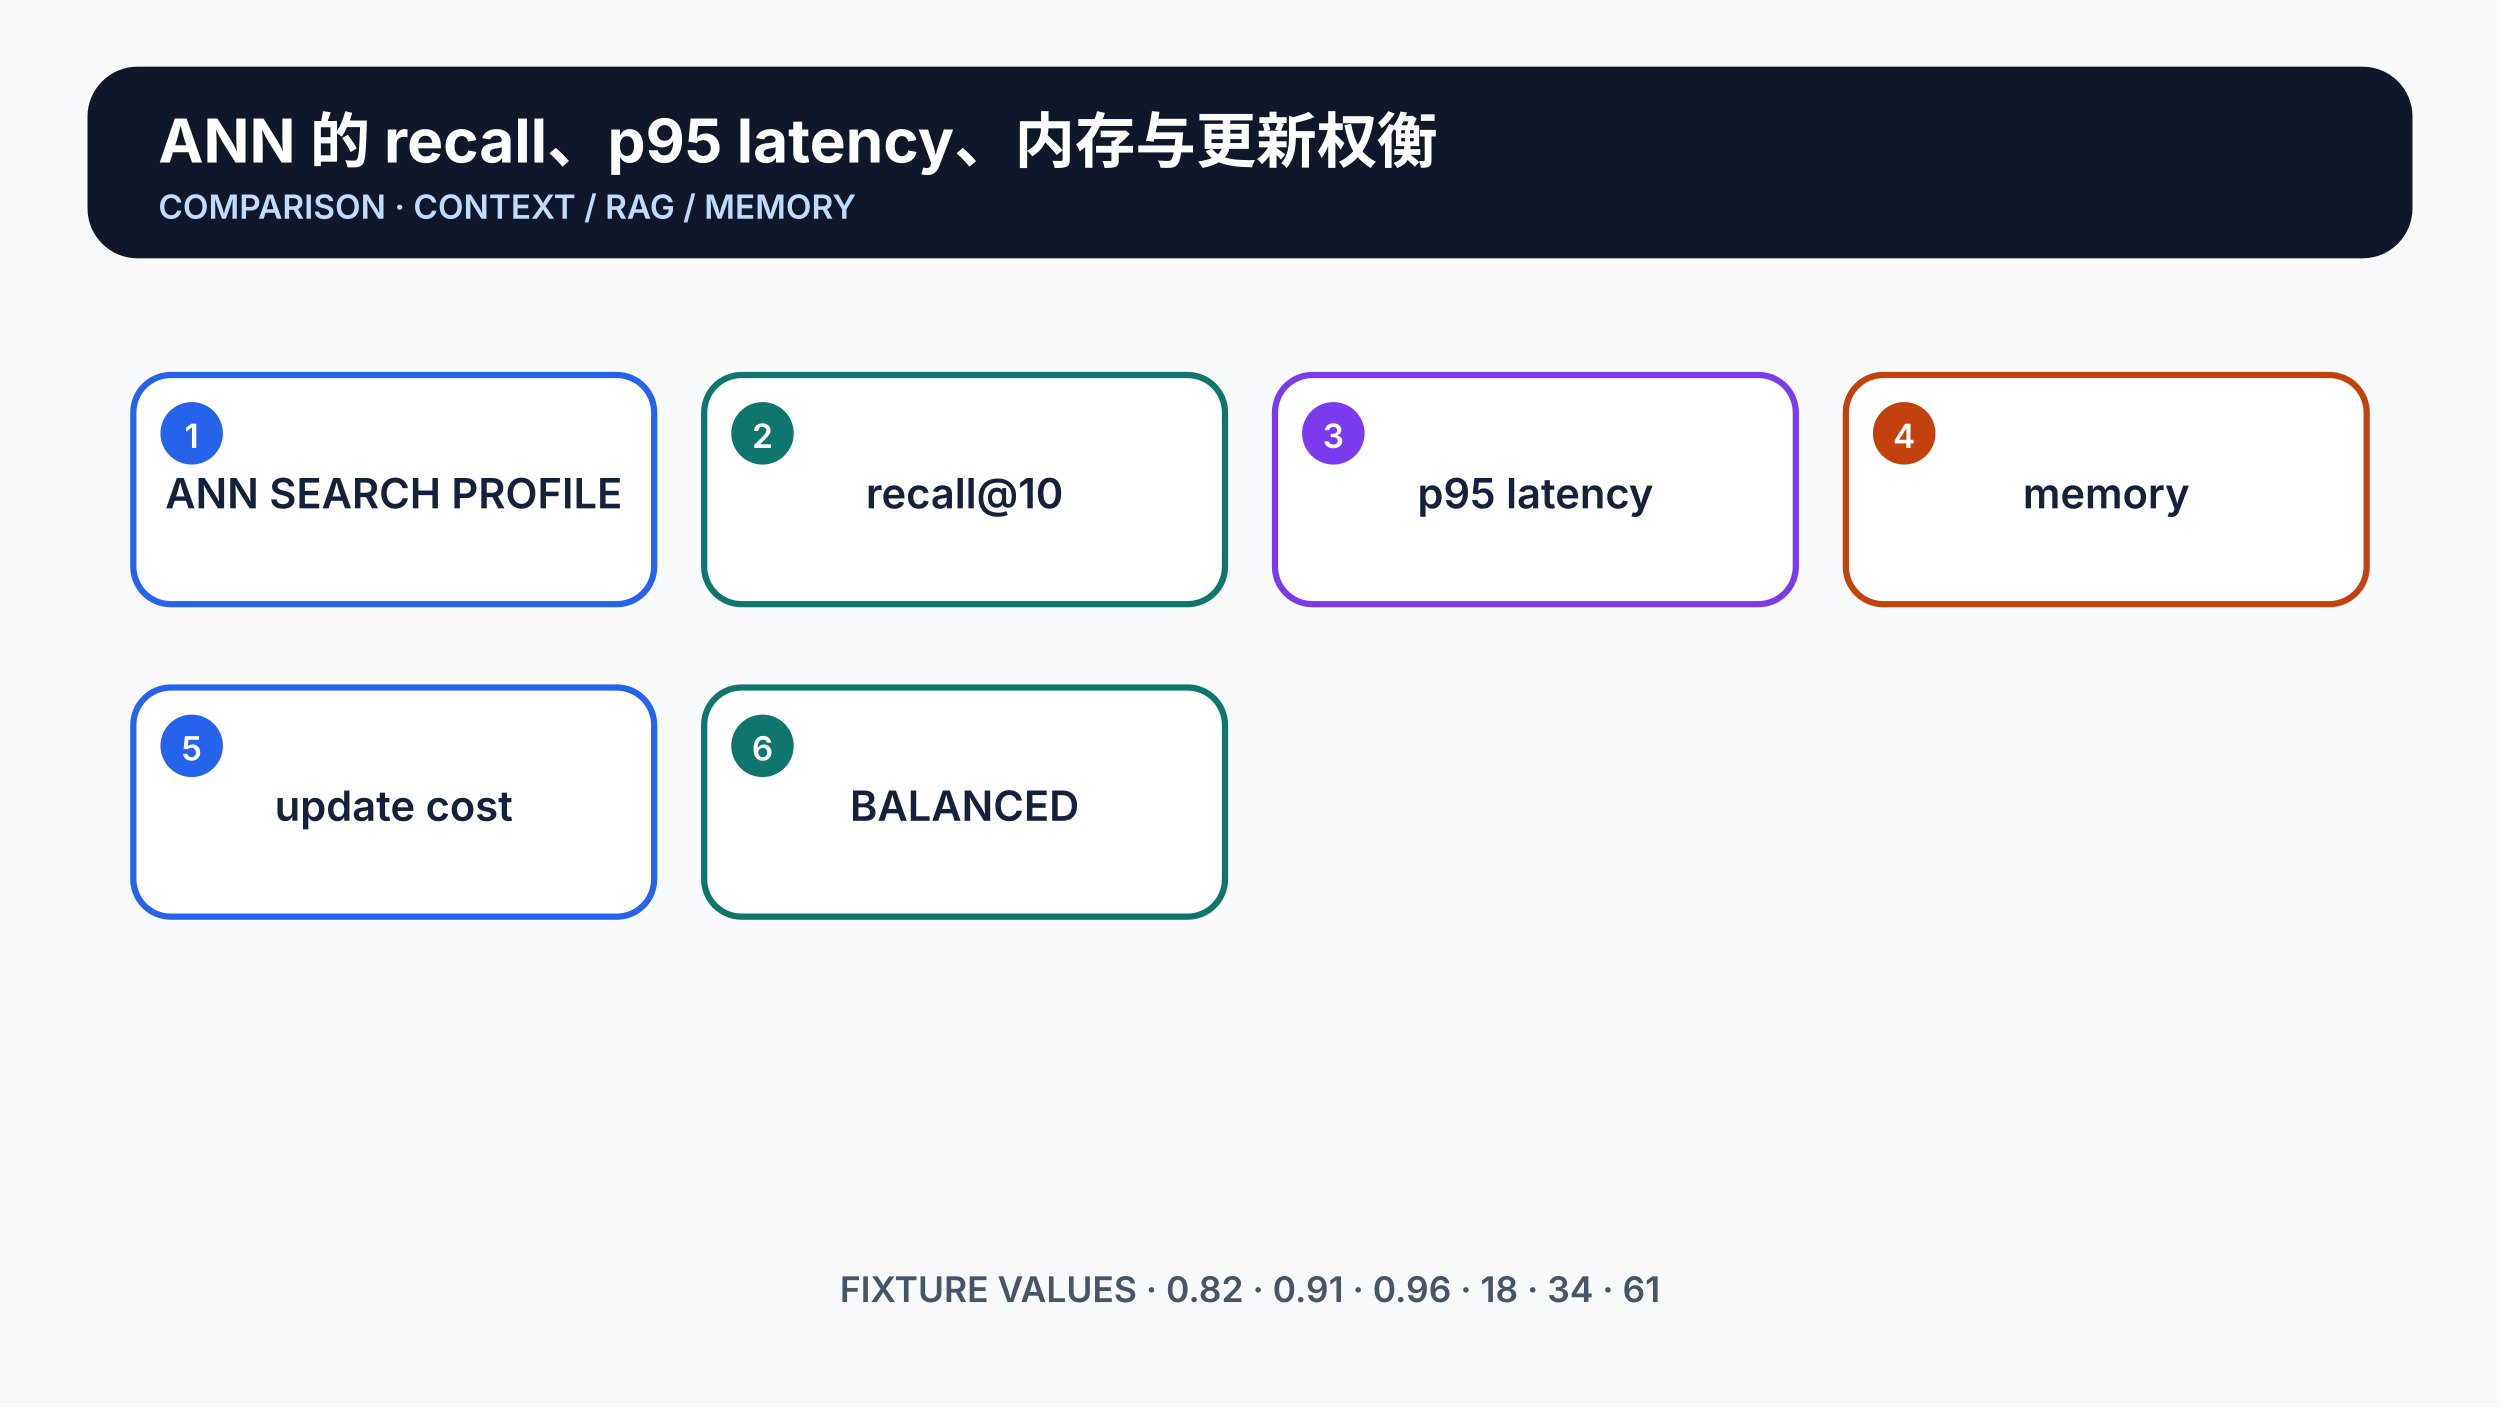
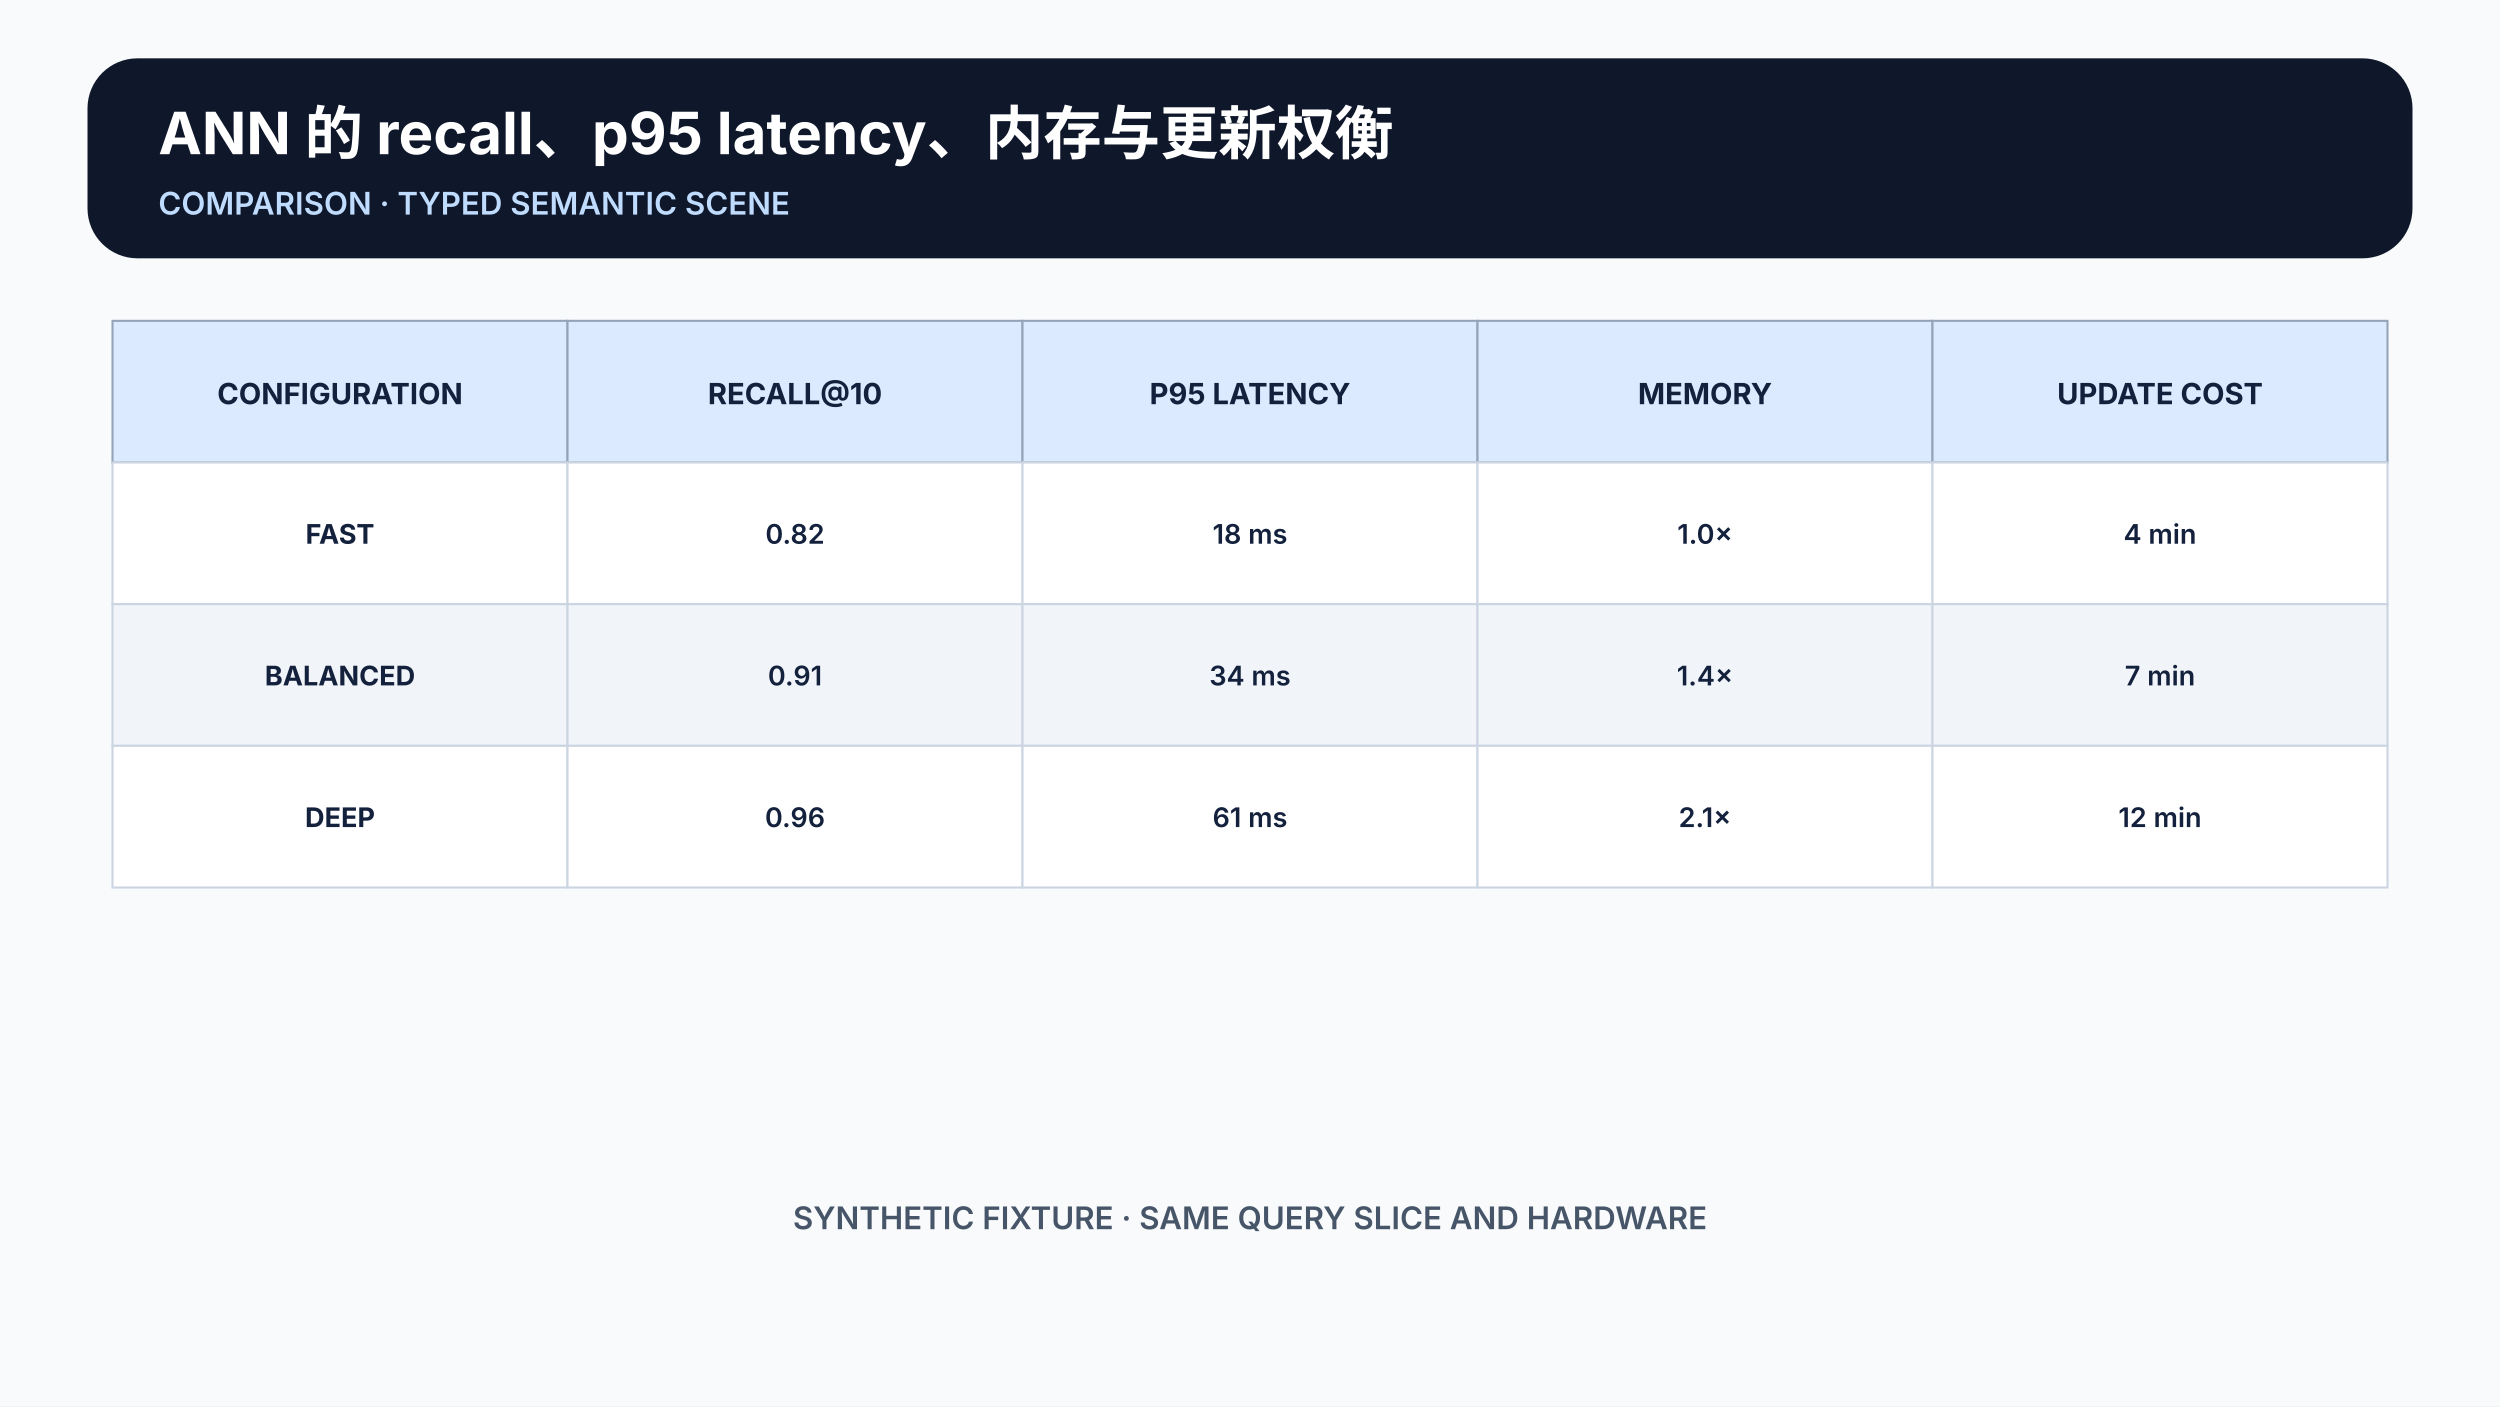
<svg xmlns="http://www.w3.org/2000/svg" width="1200" height="675" viewBox="0 0 1200 675" role="img" aria-labelledby="visual-context-05-ann-tradeoff-title visual-context-05-ann-tradeoff-desc">
  <defs>
-     <marker id="arrow" markerWidth="8" markerHeight="8" refX="7" refY="4" orient="auto">
+     <marker id="visual-context-05-ann-tradeoff-arrow" markerWidth="8" markerHeight="8" refX="7" refY="4" orient="auto">
      <path d="M0 0 L8 4 L0 8 Z" fill="#64748b" />
    </marker>
  </defs>
  <rect x="0" y="0" width="1200" height="675" fill="#f8fafc" />
-   <rect x="42" y="32" width="1116" height="92" rx="24" fill="#0f172a" />
-   <text x="76" y="78" font-family="Inter, Arial, sans-serif" font-size="29" font-weight="700" fill="#ffffff">ANN 的 recall、p95 latency、内存与更新权衡</text>
-   <text x="76" y="105" font-family="Inter, Arial, sans-serif" font-size="16" font-weight="600" fill="#bfdbfe">COMPARISON · CONTEXT / RAG / MEMORY</text>
-   <rect x="64" y="180" width="250" height="110" rx="18" fill="#ffffff" stroke="#2563eb" stroke-width="3" />
-   <circle cx="92" cy="208" r="15" fill="#2563eb" />
-   <text x="92" y="215" font-family="Inter, Arial, sans-serif" font-size="16" font-weight="600" fill="#ffffff" text-anchor="middle">1</text>
-   <text x="189" y="244" font-family="Inter, Arial, sans-serif" font-size="20" font-weight="600" fill="#14213d" text-anchor="middle">ANN SEARCH PROFILE</text>
-   <rect x="338" y="180" width="250" height="110" rx="18" fill="#ffffff" stroke="#0f766e" stroke-width="3" />
-   <circle cx="366" cy="208" r="15" fill="#0f766e" />
-   <text x="366" y="215" font-family="Inter, Arial, sans-serif" font-size="16" font-weight="600" fill="#ffffff" text-anchor="middle">2</text>
-   <text x="463" y="244" font-family="Inter, Arial, sans-serif" font-size="20" font-weight="600" fill="#14213d" text-anchor="middle">recall@10</text>
-   <rect x="612" y="180" width="250" height="110" rx="18" fill="#ffffff" stroke="#7c3aed" stroke-width="3" />
-   <circle cx="640" cy="208" r="15" fill="#7c3aed" />
-   <text x="640" y="215" font-family="Inter, Arial, sans-serif" font-size="16" font-weight="600" fill="#ffffff" text-anchor="middle">3</text>
-   <text x="737" y="244" font-family="Inter, Arial, sans-serif" font-size="20" font-weight="600" fill="#14213d" text-anchor="middle">p95 latency</text>
-   <rect x="886" y="180" width="250" height="110" rx="18" fill="#ffffff" stroke="#c2410c" stroke-width="3" />
-   <circle cx="914" cy="208" r="15" fill="#c2410c" />
-   <text x="914" y="215" font-family="Inter, Arial, sans-serif" font-size="16" font-weight="600" fill="#ffffff" text-anchor="middle">4</text>
-   <text x="1011" y="244" font-family="Inter, Arial, sans-serif" font-size="20" font-weight="600" fill="#14213d" text-anchor="middle">memory</text>
-   <rect x="64" y="330" width="250" height="110" rx="18" fill="#ffffff" stroke="#2563eb" stroke-width="3" />
-   <circle cx="92" cy="358" r="15" fill="#2563eb" />
-   <text x="92" y="365" font-family="Inter, Arial, sans-serif" font-size="16" font-weight="600" fill="#ffffff" text-anchor="middle">5</text>
-   <text x="189" y="394" font-family="Inter, Arial, sans-serif" font-size="20" font-weight="600" fill="#14213d" text-anchor="middle">update cost</text>
-   <rect x="338" y="330" width="250" height="110" rx="18" fill="#ffffff" stroke="#0f766e" stroke-width="3" />
-   <circle cx="366" cy="358" r="15" fill="#0f766e" />
-   <text x="366" y="365" font-family="Inter, Arial, sans-serif" font-size="16" font-weight="600" fill="#ffffff" text-anchor="middle">6</text>
-   <text x="463" y="394" font-family="Inter, Arial, sans-serif" font-size="20" font-weight="600" fill="#14213d" text-anchor="middle">BALANCED</text>
-   <text x="600" y="625" font-family="Inter, Arial, sans-serif" font-size="17" font-weight="600" fill="#475569" text-anchor="middle">FIXTURE VALUES · 0.82 · 0.91 · 0.96 · 18 · 34 · 61</text>
+   <rect x="42" y="28" width="1116" height="96" rx="24" fill="#0f172a" />
+   <text x="76" y="74" font-family="Inter, Arial, sans-serif" font-size="28" font-weight="700" fill="#ffffff" text-anchor="start">ANN 的 recall、p95 latency、内存与更新权衡</text>
+   <text x="76" y="103" font-family="Inter, Arial, sans-serif" font-size="15" font-weight="600" fill="#bfdbfe" text-anchor="start">COMPARISON · TYPED SEMANTIC SCENE</text>
+   <rect id="visual-context-05-ann-tradeoff-header-configuration" x="54" y="154" width="218.4" height="68" fill="#dbeafe" stroke="#94a3b8" stroke-width="1" />
+   <text x="163.2" y="194" font-family="Inter, Arial, sans-serif" font-size="14" font-weight="700" fill="#14213d" text-anchor="middle">CONFIGURATION</text>
+   <rect id="visual-context-05-ann-tradeoff-header-recall" x="272.4" y="154" width="218.4" height="68" fill="#dbeafe" stroke="#94a3b8" stroke-width="1" />
+   <text x="381.6" y="194" font-family="Inter, Arial, sans-serif" font-size="14" font-weight="700" fill="#14213d" text-anchor="middle">RECALL@10</text>
+   <rect id="visual-context-05-ann-tradeoff-header-p95" x="490.8" y="154" width="218.4" height="68" fill="#dbeafe" stroke="#94a3b8" stroke-width="1" />
+   <text x="600" y="194" font-family="Inter, Arial, sans-serif" font-size="14" font-weight="700" fill="#14213d" text-anchor="middle">P95 LATENCY</text>
+   <rect id="visual-context-05-ann-tradeoff-header-memory" x="709.2" y="154" width="218.4" height="68" fill="#dbeafe" stroke="#94a3b8" stroke-width="1" />
+   <text x="818.4" y="194" font-family="Inter, Arial, sans-serif" font-size="14" font-weight="700" fill="#14213d" text-anchor="middle">MEMORY</text>
+   <rect id="visual-context-05-ann-tradeoff-header-update" x="927.6" y="154" width="218.4" height="68" fill="#dbeafe" stroke="#94a3b8" stroke-width="1" />
+   <text x="1036.8" y="194" font-family="Inter, Arial, sans-serif" font-size="14" font-weight="700" fill="#14213d" text-anchor="middle">UPDATE COST</text>
+   <rect id="visual-context-05-ann-tradeoff-cell-fast-configuration" data-row="fast" data-column="configuration" data-value="FAST" x="54" y="222" width="218.4" height="68" fill="#ffffff" stroke="#cbd5e1" stroke-width="1" />
+   <text x="163.2" y="261" font-family="Inter, Arial, sans-serif" font-size="13" font-weight="700" fill="#14213d" text-anchor="middle">FAST</text>
+   <rect id="visual-context-05-ann-tradeoff-cell-fast-recall" data-row="fast" data-column="recall" data-value="0.82" x="272.4" y="222" width="218.4" height="68" fill="#ffffff" stroke="#cbd5e1" stroke-width="1" />
+   <text x="381.6" y="261" font-family="Inter, Arial, sans-serif" font-size="13" font-weight="600" fill="#14213d" text-anchor="middle">0.82</text>
+   <rect id="visual-context-05-ann-tradeoff-cell-fast-p95" data-row="fast" data-column="p95" data-value="18 ms" x="490.8" y="222" width="218.4" height="68" fill="#ffffff" stroke="#cbd5e1" stroke-width="1" />
+   <text x="600" y="261" font-family="Inter, Arial, sans-serif" font-size="13" font-weight="600" fill="#14213d" text-anchor="middle">18 ms</text>
+   <rect id="visual-context-05-ann-tradeoff-cell-fast-memory" data-row="fast" data-column="memory" data-value="1.0×" x="709.2" y="222" width="218.4" height="68" fill="#ffffff" stroke="#cbd5e1" stroke-width="1" />
+   <text x="818.4" y="261" font-family="Inter, Arial, sans-serif" font-size="13" font-weight="600" fill="#14213d" text-anchor="middle">1.0×</text>
+   <rect id="visual-context-05-ann-tradeoff-cell-fast-update" data-row="fast" data-column="update" data-value="4 min" x="927.6" y="222" width="218.4" height="68" fill="#ffffff" stroke="#cbd5e1" stroke-width="1" />
+   <text x="1036.8" y="261" font-family="Inter, Arial, sans-serif" font-size="13" font-weight="600" fill="#14213d" text-anchor="middle">4 min</text>
+   <rect id="visual-context-05-ann-tradeoff-cell-balanced-configuration" data-row="balanced" data-column="configuration" data-value="BALANCED" x="54" y="290" width="218.4" height="68" fill="#f1f5f9" stroke="#cbd5e1" stroke-width="1" />
+   <text x="163.2" y="329" font-family="Inter, Arial, sans-serif" font-size="13" font-weight="700" fill="#14213d" text-anchor="middle">BALANCED</text>
+   <rect id="visual-context-05-ann-tradeoff-cell-balanced-recall" data-row="balanced" data-column="recall" data-value="0.91" x="272.4" y="290" width="218.4" height="68" fill="#f1f5f9" stroke="#cbd5e1" stroke-width="1" />
+   <text x="381.6" y="329" font-family="Inter, Arial, sans-serif" font-size="13" font-weight="600" fill="#14213d" text-anchor="middle">0.91</text>
+   <rect id="visual-context-05-ann-tradeoff-cell-balanced-p95" data-row="balanced" data-column="p95" data-value="34 ms" x="490.8" y="290" width="218.4" height="68" fill="#f1f5f9" stroke="#cbd5e1" stroke-width="1" />
+   <text x="600" y="329" font-family="Inter, Arial, sans-serif" font-size="13" font-weight="600" fill="#14213d" text-anchor="middle">34 ms</text>
+   <rect id="visual-context-05-ann-tradeoff-cell-balanced-memory" data-row="balanced" data-column="memory" data-value="1.4×" x="709.2" y="290" width="218.4" height="68" fill="#f1f5f9" stroke="#cbd5e1" stroke-width="1" />
+   <text x="818.4" y="329" font-family="Inter, Arial, sans-serif" font-size="13" font-weight="600" fill="#14213d" text-anchor="middle">1.4×</text>
+   <rect id="visual-context-05-ann-tradeoff-cell-balanced-update" data-row="balanced" data-column="update" data-value="7 min" x="927.6" y="290" width="218.4" height="68" fill="#f1f5f9" stroke="#cbd5e1" stroke-width="1" />
+   <text x="1036.8" y="329" font-family="Inter, Arial, sans-serif" font-size="13" font-weight="600" fill="#14213d" text-anchor="middle">7 min</text>
+   <rect id="visual-context-05-ann-tradeoff-cell-deep-configuration" data-row="deep" data-column="configuration" data-value="DEEP" x="54" y="358" width="218.4" height="68" fill="#ffffff" stroke="#cbd5e1" stroke-width="1" />
+   <text x="163.2" y="397" font-family="Inter, Arial, sans-serif" font-size="13" font-weight="700" fill="#14213d" text-anchor="middle">DEEP</text>
+   <rect id="visual-context-05-ann-tradeoff-cell-deep-recall" data-row="deep" data-column="recall" data-value="0.96" x="272.4" y="358" width="218.4" height="68" fill="#ffffff" stroke="#cbd5e1" stroke-width="1" />
+   <text x="381.6" y="397" font-family="Inter, Arial, sans-serif" font-size="13" font-weight="600" fill="#14213d" text-anchor="middle">0.96</text>
+   <rect id="visual-context-05-ann-tradeoff-cell-deep-p95" data-row="deep" data-column="p95" data-value="61 ms" x="490.8" y="358" width="218.4" height="68" fill="#ffffff" stroke="#cbd5e1" stroke-width="1" />
+   <text x="600" y="397" font-family="Inter, Arial, sans-serif" font-size="13" font-weight="600" fill="#14213d" text-anchor="middle">61 ms</text>
+   <rect id="visual-context-05-ann-tradeoff-cell-deep-memory" data-row="deep" data-column="memory" data-value="2.1×" x="709.2" y="358" width="218.4" height="68" fill="#ffffff" stroke="#cbd5e1" stroke-width="1" />
+   <text x="818.4" y="397" font-family="Inter, Arial, sans-serif" font-size="13" font-weight="600" fill="#14213d" text-anchor="middle">2.1×</text>
+   <rect id="visual-context-05-ann-tradeoff-cell-deep-update" data-row="deep" data-column="update" data-value="12 min" x="927.6" y="358" width="218.4" height="68" fill="#ffffff" stroke="#cbd5e1" stroke-width="1" />
+   <text x="1036.8" y="397" font-family="Inter, Arial, sans-serif" font-size="13" font-weight="600" fill="#14213d" text-anchor="middle">12 min</text>
+   <text x="600" y="590" font-family="Inter, Arial, sans-serif" font-size="15" font-weight="600" fill="#475569" text-anchor="middle">SYNTHETIC FIXTURE · SAME QUERY SLICE AND HARDWARE</text>
</svg>
